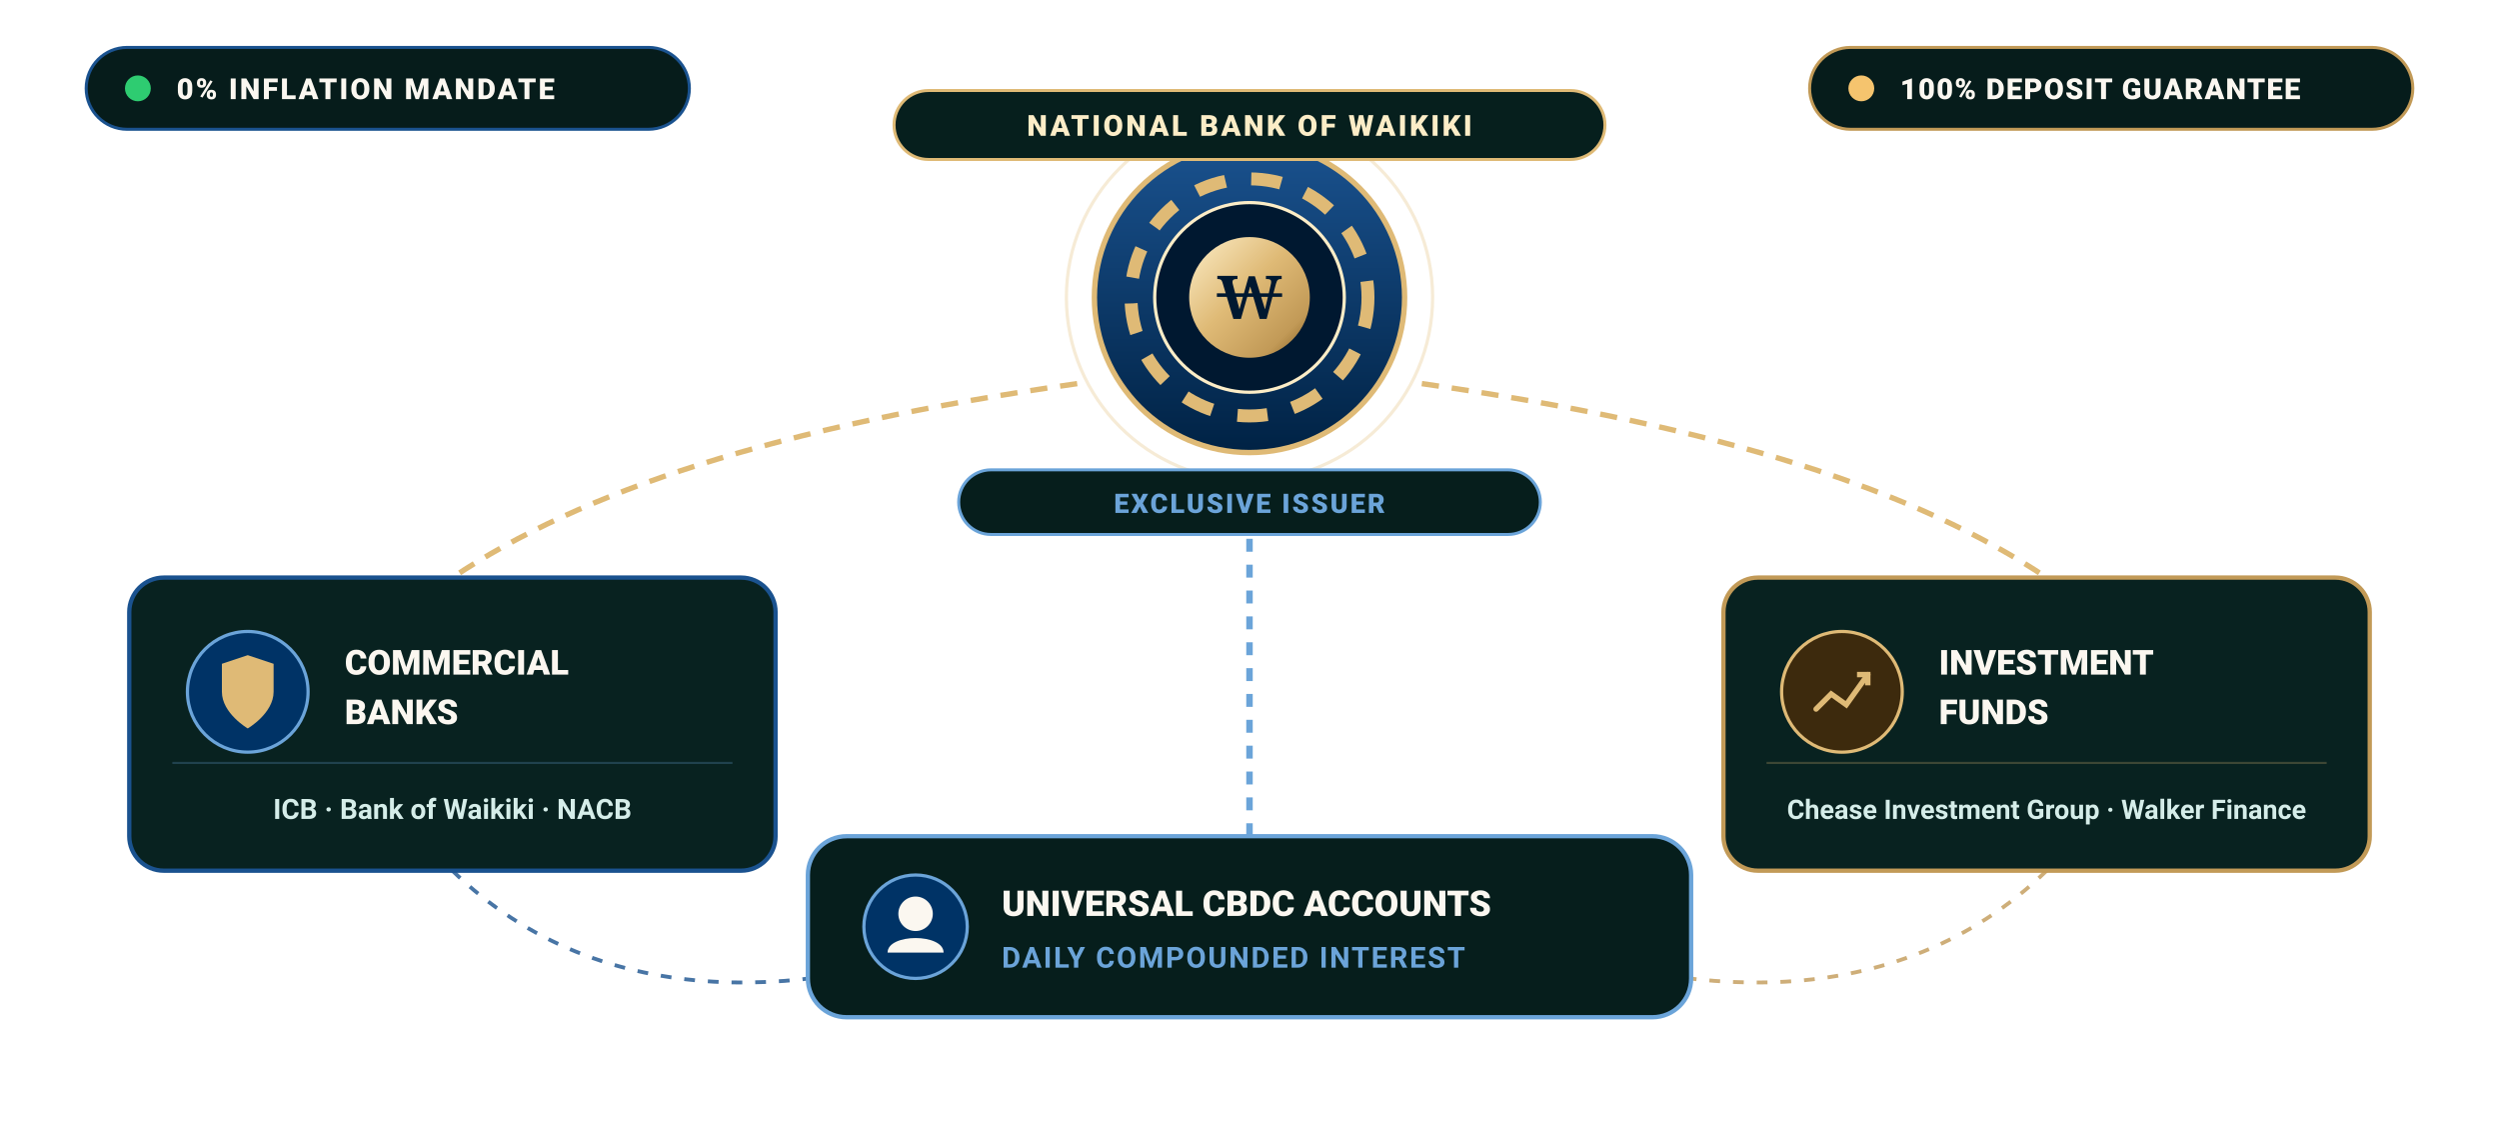
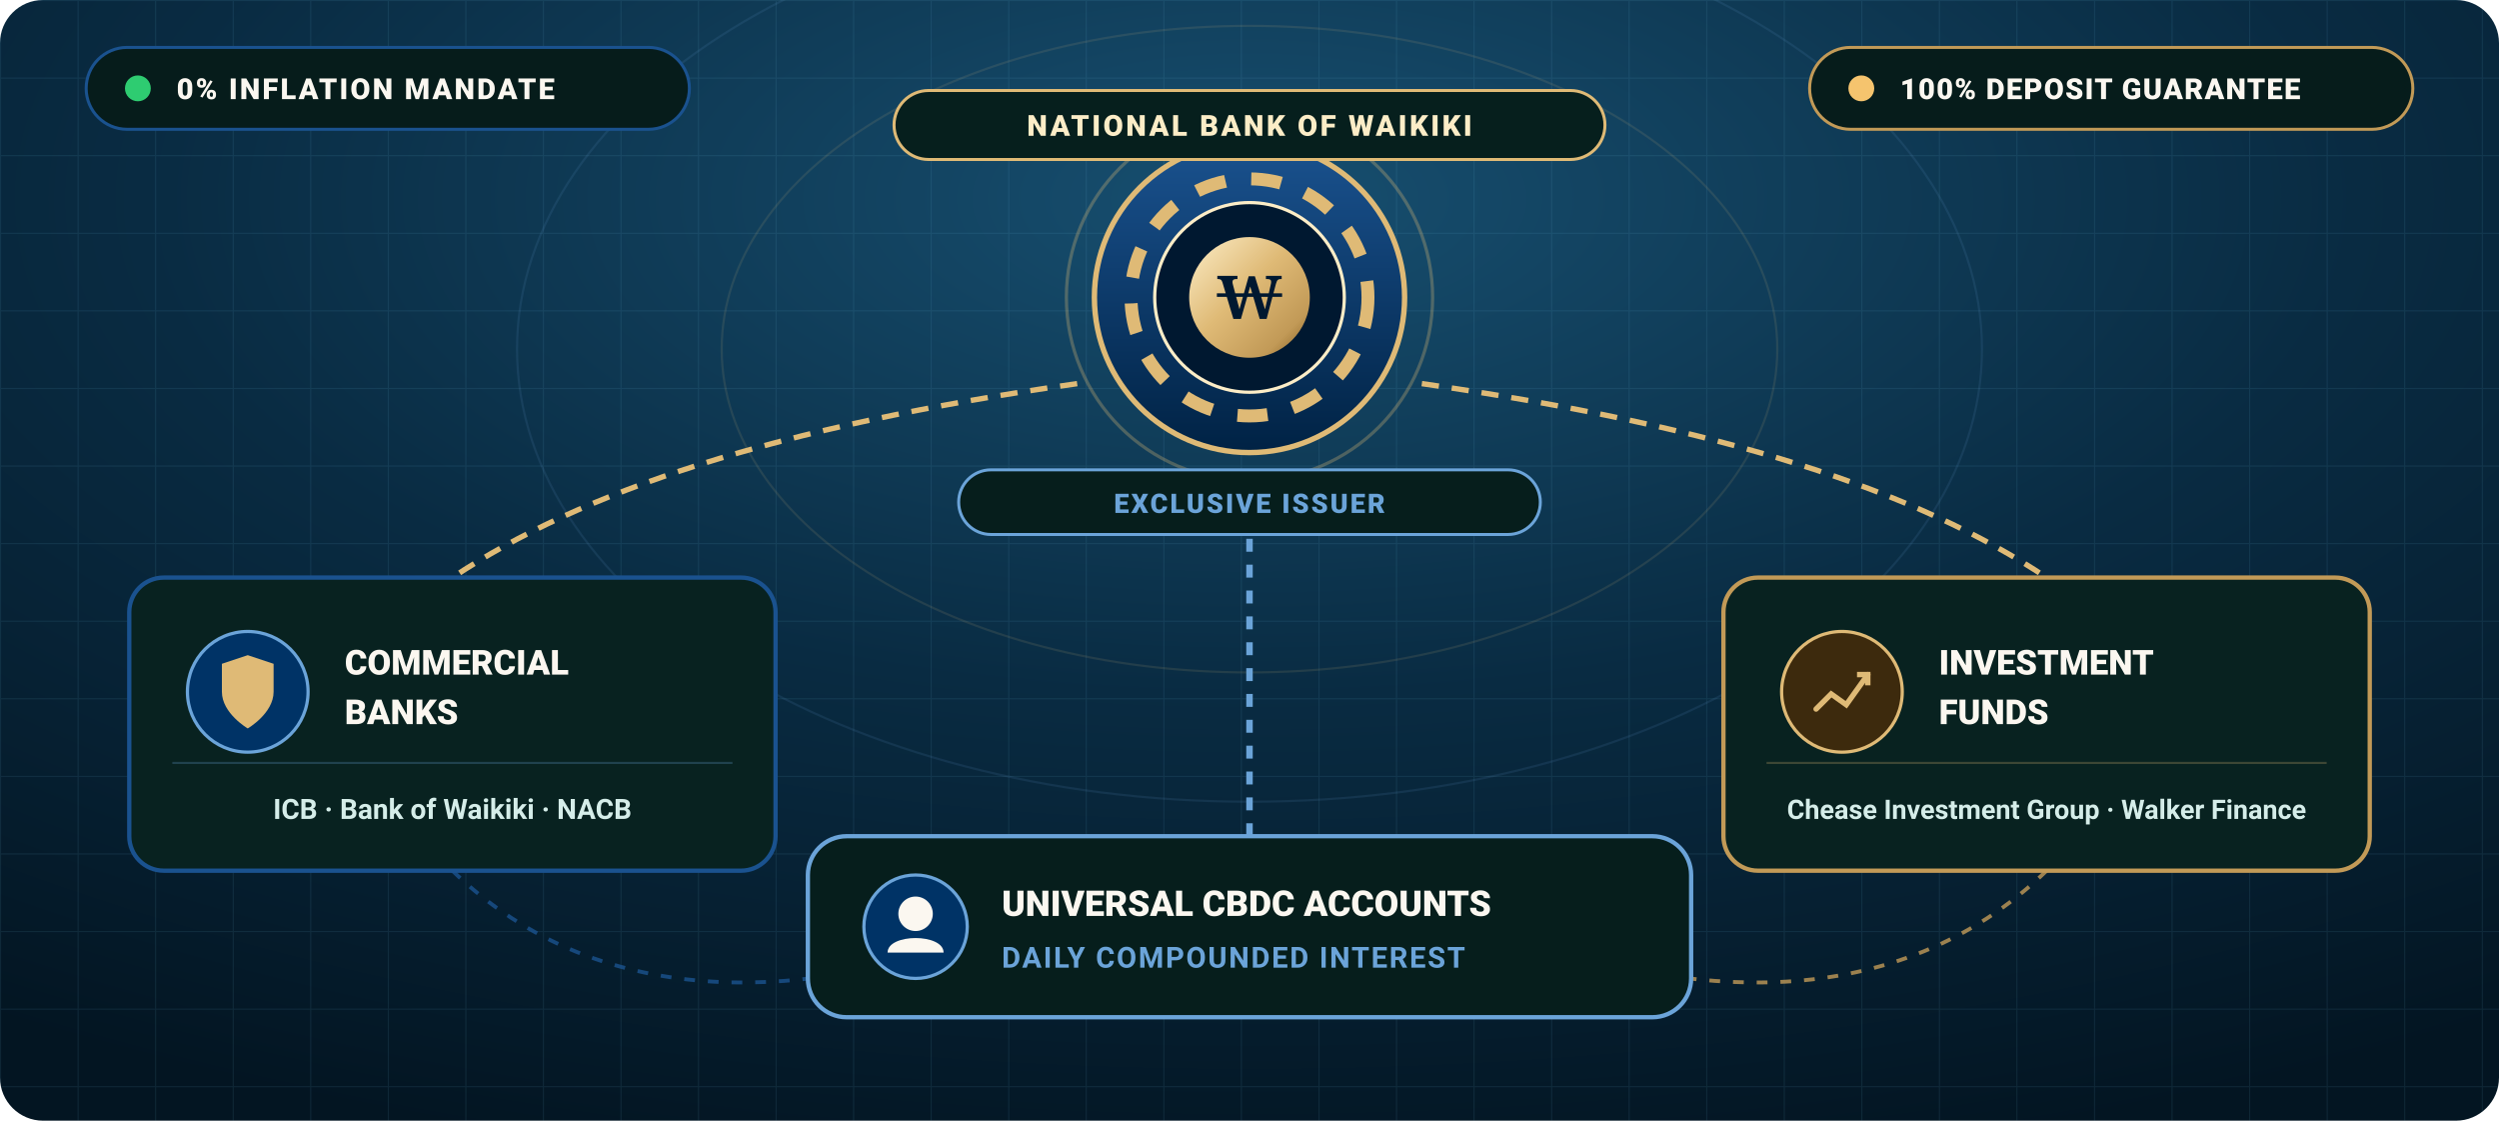
<svg xmlns="http://www.w3.org/2000/svg" class="ill" viewBox="0 0 1160 520">
  <defs>
    <clipPath id="bk-clip1">
      <rect width="1160" height="520" rx="20" />
    </clipPath>
    <linearGradient id="bk-teal" x1="0%" y1="0%" x2="0%" y2="100%">
      <stop offset="0%" stop-color="#1A528F" />
      <stop offset="100%" stop-color="#002244" />
    </linearGradient>
    <linearGradient id="bk-gold" x1="0%" y1="0%" x2="100%" y2="100%">
      <stop offset="0%" stop-color="#fcedc7" />
      <stop offset="45%" stop-color="#dfba76" />
      <stop offset="80%" stop-color="#c29a57" />
      <stop offset="100%" stop-color="#80591f" />
    </linearGradient>
+     <radialGradient id="bk-atmosphere" cx="50%" cy="18%" r="88%">
+       <stop offset="0" stop-color="#174f70" />
+       <stop offset=".5" stop-color="#092b42" />
+       <stop offset="1" stop-color="#031522" />
+     </radialGradient>
+     <pattern id="bk-grid" width="36" height="36" patternUnits="userSpaceOnUse">
+       <path d="M36 0H0V36" fill="none" stroke="#7dd3fc" stroke-opacity=".09" stroke-width="1" />
+     </pattern>
    <style>
            @keyframes illPulse { 0% { transform: scale(0.6); opacity: 0.9; } 70% { transform: scale(1.6); opacity: 0; } 100% { opacity: 0; } }
            @keyframes illDash { to { stroke-dashoffset: -28; } }
            @keyframes illDashFast { to { stroke-dashoffset: -22; } }
            @keyframes illSpin { to { transform: rotate(360deg); } }
            .spin { transform-box: fill-box; transform-origin: center; animation: illSpin 6s linear infinite; }
            .pulse { transform-box: fill-box; transform-origin: center; animation: illPulse 2.6s ease-out infinite; }
            .pulse-slow { transform-box: fill-box; transform-origin: center; animation: illPulse 4s ease-out infinite; }
            .dash { stroke-dasharray: 8 6; animation: illDash 2.4s linear infinite; }
            .dash-fast { stroke-dasharray: 6 6; animation: illDashFast 1.4s linear infinite; }
            text { font-family: "Manrope", -apple-system, BlinkMacSystemFont, "Segoe UI", Roboto, sans-serif; }
            .currency-mark { font-family: "Fraunces", Georgia, serif; }
+             @media (prefers-reduced-motion: reduce) { .spin, .pulse, .pulse-slow, .dash, .dash-fast, animateMotion { animation: none !important; } }
        </style>
  </defs>
  <g clip-path="url(#bk-clip1)">
+     <rect width="1160" height="520" fill="url(#bk-atmosphere)" />
+     <rect width="1160" height="520" fill="url(#bk-grid)" />
+     <ellipse cx="580" cy="162" rx="340" ry="210" fill="none" stroke="#6ba4d9" stroke-width="1" opacity=".12" />
+     <ellipse cx="580" cy="162" rx="245" ry="150" fill="none" stroke="#dfba76" stroke-width="1" opacity=".12" />
    <path id="bk-flow-comm" d="M500 178 C 360 198, 270 228, 210 268" fill="none" stroke="#dfba76" stroke-width="2.5" stroke-dasharray="8 6" class="dash" />
    <path id="bk-flow-inv" d="M660 178 C 800 198, 890 228, 950 268" fill="none" stroke="#dfba76" stroke-width="2.5" stroke-dasharray="8 6" class="dash" />
    <path id="bk-flow-cit" d="M580 250 L 580 388" fill="none" stroke="#6BA4D9" stroke-width="3" stroke-dasharray="6 6" class="dash-fast" />
    <path d="M210 404 C 280 472, 380 464, 460 432" fill="none" stroke="#1A528F" stroke-width="1.8" stroke-dasharray="5 6" opacity=".8" />
    <path d="M950 404 C 880 472, 780 464, 700 432" fill="none" stroke="#c29a57" stroke-width="1.8" stroke-dasharray="5 6" opacity=".8" />
    <circle r="4.5" fill="#f5c46e">
      <animateMotion dur="6s" repeatCount="indefinite">
        <mpath href="#bk-flow-comm" />
      </animateMotion>
    </circle>
    <circle r="4.5" fill="#f5c46e">
      <animateMotion dur="6s" repeatCount="indefinite">
        <mpath href="#bk-flow-inv" />
      </animateMotion>
    </circle>
    <circle r="5" fill="#6BA4D9">
      <animateMotion dur="4s" repeatCount="indefinite">
        <mpath href="#bk-flow-cit" />
      </animateMotion>
    </circle>
    <g transform="translate(580, 138)">
      <circle class="pulse-slow" cx="0" cy="0" r="85" fill="none" stroke="rgba(223, 186, 118, 0.3)" stroke-width="1.5" />
      <circle cx="0" cy="0" r="72" fill="url(#bk-teal)" stroke="#dfba76" stroke-width="2.5" />
      <g class="spin">
        <circle cx="0" cy="0" r="55" fill="none" stroke="#dfba76" stroke-width="6" stroke-dasharray="14 12" />
      </g>
      <circle cx="0" cy="0" r="44" fill="#001830" stroke="#fcedc7" stroke-width="1.5" />
      <circle cx="0" cy="0" r="28" fill="url(#bk-gold)" />
      <text x="0" y="10" fill="#001830" class="currency-mark" font-size="28" font-weight="800" text-anchor="middle">₩</text>
      <rect x="-165" y="-96" width="330" height="32" rx="16" fill="#061f1d" stroke="#dfba76" stroke-width="1.4" />
      <text x="0" y="-75" fill="#fcedc7" font-size="13.5" font-weight="800" text-anchor="middle" letter-spacing="1.2">NATIONAL BANK OF WAIKIKI</text>
      <rect x="-135" y="80" width="270" height="30" rx="15" fill="#061e1c" stroke="#6BA4D9" stroke-width="1.4" />
      <text x="0" y="100" fill="#6BA4D9" font-size="12.5" font-weight="800" text-anchor="middle" letter-spacing="1">EXCLUSIVE ISSUER</text>
    </g>
    <g transform="translate(210, 336)">
      <rect x="-150" y="-68" width="300" height="136" rx="16" fill="#082220" stroke="#1A528F" stroke-width="2" />
      <circle cx="-95" cy="-15" r="28" fill="#003366" stroke="#6BA4D9" stroke-width="1.5" />
      <path d="M-95 -32 L-83 -28 L-83 -15 C-83 -5 -95 2 -95 2 C-95 2 -107 -5 -107 -15 L-107 -28 Z" fill="#dfba76" />
      <text x="-50" y="-23" fill="#fbf7f0" font-size="16" font-weight="800">COMMERCIAL</text>
      <text x="-50" y="0" fill="#fbf7f0" font-size="16" font-weight="800">BANKS</text>
      <line x1="-130" y1="18" x2="130" y2="18" stroke="rgba(107, 164, 217, 0.25)" stroke-width="1" />
      <text x="0" y="44" fill="#d5ede9" font-size="13" font-weight="600" text-anchor="middle">ICB · Bank of Waikiki · NACB</text>
    </g>
    <g transform="translate(950, 336)">
      <rect x="-150" y="-68" width="300" height="136" rx="16" fill="#082220" stroke="#c29a57" stroke-width="2" />
      <circle cx="-95" cy="-15" r="28" fill="#3d2a0d" stroke="#dfba76" stroke-width="1.5" />
      <path d="M-107 -7 L-100 -14 L-93 -9 L-83 -23" fill="none" stroke="#dfba76" stroke-width="2.5" stroke-linecap="round" />
      <polyline points="-88,-23 -83,-23 -83,-18" fill="none" stroke="#dfba76" stroke-width="2.5" />
      <text x="-50" y="-23" fill="#fbf7f0" font-size="16" font-weight="800">INVESTMENT</text>
      <text x="-50" y="0" fill="#fbf7f0" font-size="16" font-weight="800">FUNDS</text>
      <line x1="-130" y1="18" x2="130" y2="18" stroke="rgba(223, 186, 118, 0.25)" stroke-width="1" />
      <text x="0" y="44" fill="#d5ede9" font-size="12.5" font-weight="600" text-anchor="middle">Chease Investment Group · Walker Finance</text>
    </g>
    <g transform="translate(580, 430)">
      <rect x="-205" y="-42" width="410" height="84" rx="18" fill="#061e1c" stroke="#6BA4D9" stroke-width="2" />
      <circle cx="-155" cy="0" r="24" fill="#003366" stroke="#6BA4D9" stroke-width="1.5" />
      <circle cx="-155" cy="-6" r="8" fill="#fbf7f0" />
      <path d="M-168 12 C-168 3 -142 3 -142 12" fill="#fbf7f0" />
      <text x="-115" y="-5" fill="#fbf7f0" font-size="16.5" font-weight="800">UNIVERSAL CBDC ACCOUNTS</text>
      <text x="-115" y="19" fill="#6BA4D9" font-size="13.5" font-weight="700" letter-spacing="0.8">DAILY COMPOUNDED INTEREST</text>
    </g>
    <g>
      <rect x="40" y="22" width="280" height="38" rx="19" fill="#061c1b" stroke="#1A528F" stroke-width="1.4" />
      <circle cx="64" cy="41" r="6" fill="#2ecc71" class="pulse" />
      <text x="82" y="46" fill="#fbf7f0" font-size="13.5" font-weight="800" letter-spacing="1">0% INFLATION MANDATE</text>
      <rect x="840" y="22" width="280" height="38" rx="19" fill="#061c1b" stroke="#c29a57" stroke-width="1.4" />
      <circle cx="864" cy="41" r="6" fill="#f5c46e" class="pulse" />
      <text x="882" y="46" fill="#fbf7f0" font-size="13.5" font-weight="800" letter-spacing="0.6">100% DEPOSIT GUARANTEE</text>
    </g>
  </g>
</svg>
